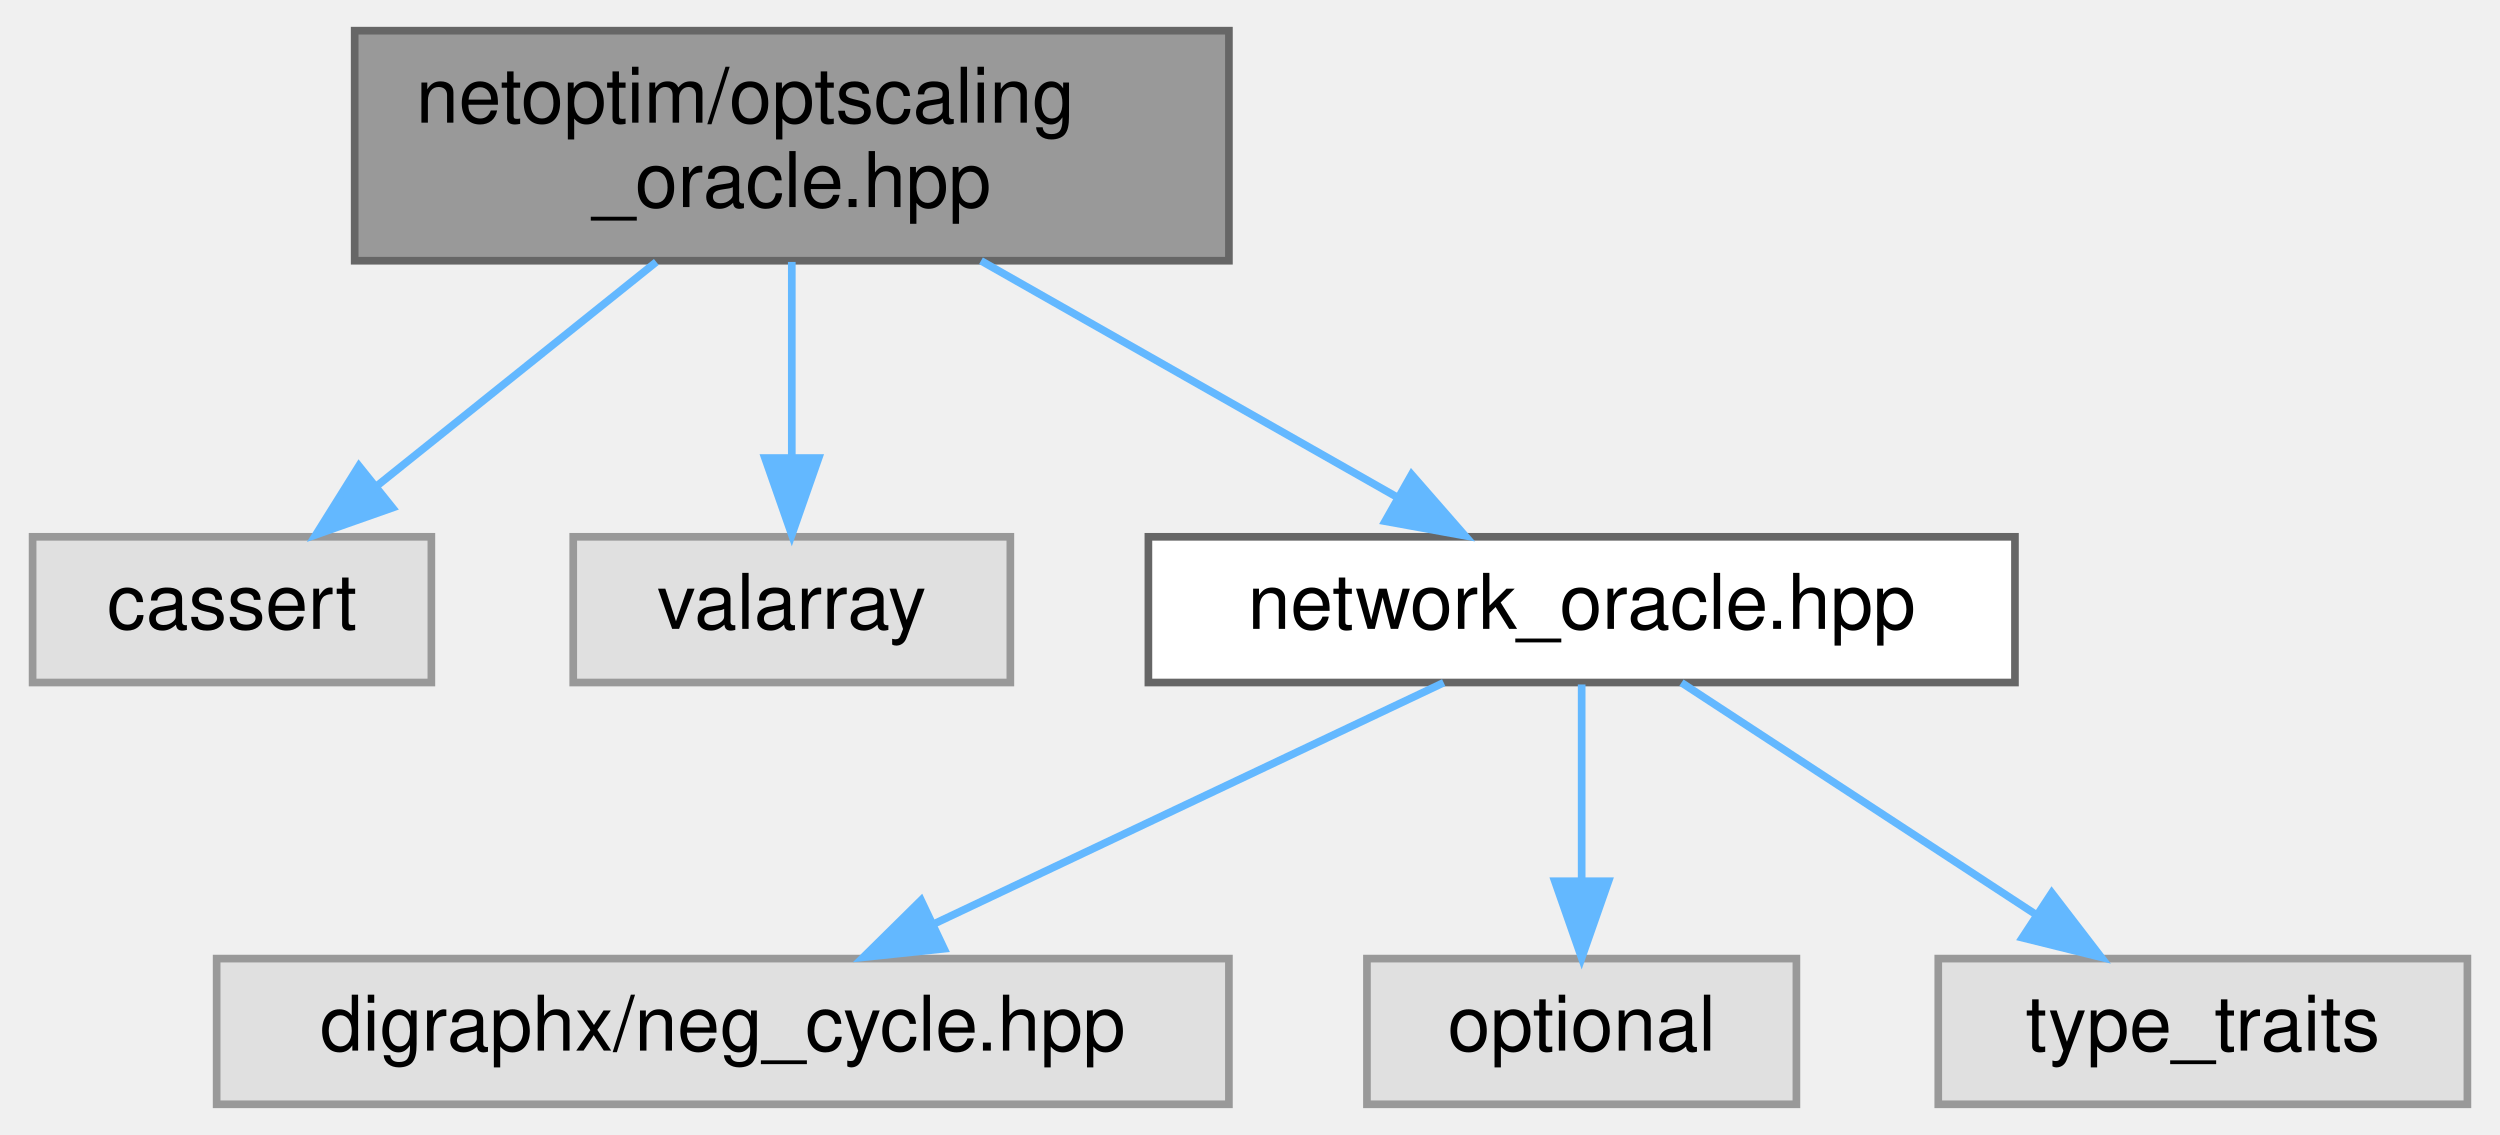
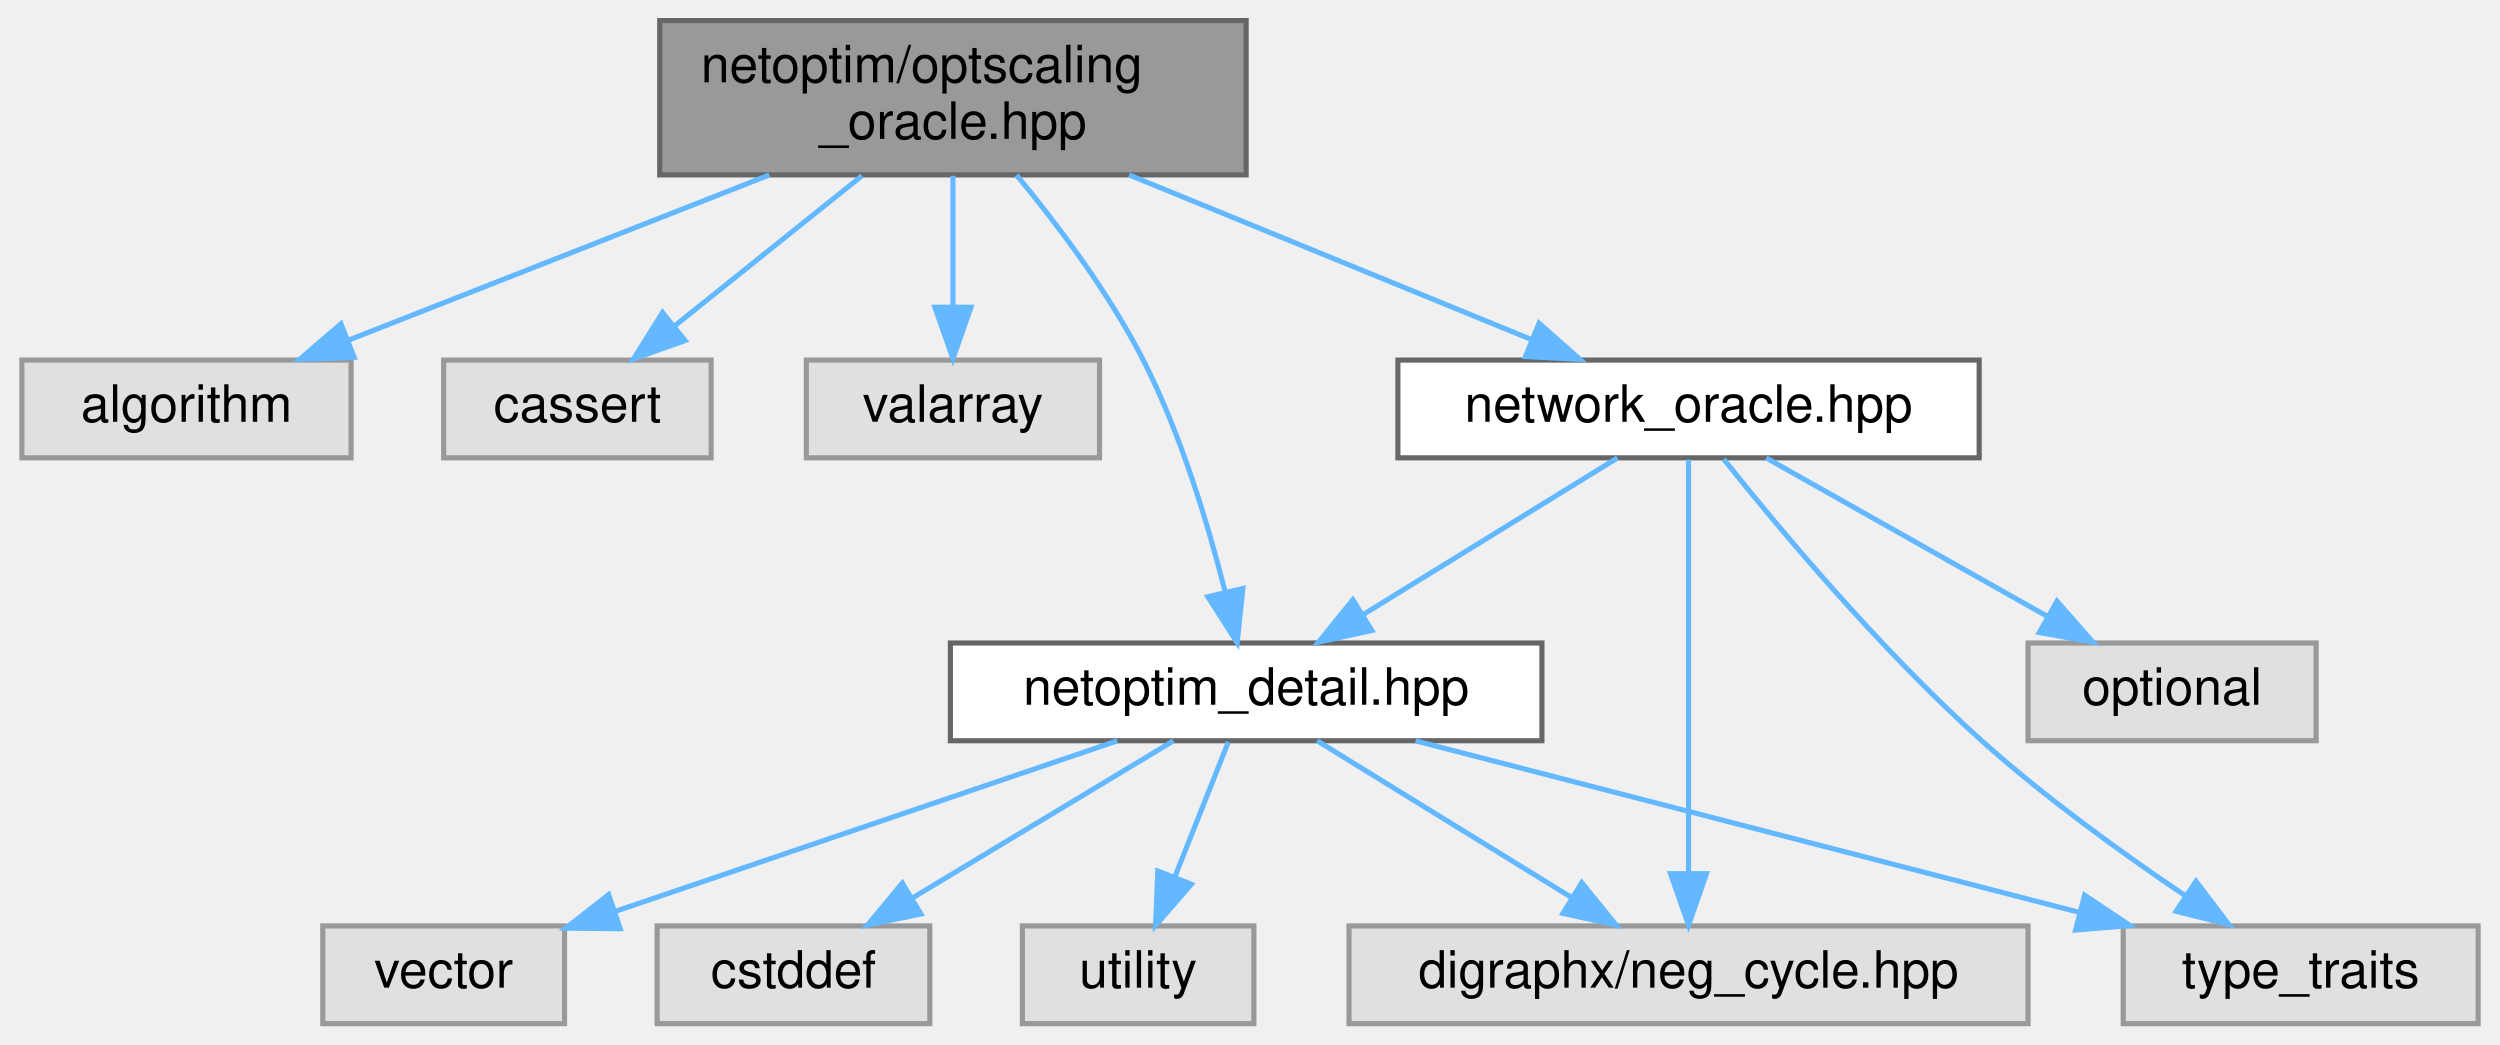
- <svg xmlns="http://www.w3.org/2000/svg" xmlns:xlink="http://www.w3.org/1999/xlink" width="326pt" height="148pt" viewBox="0.00 0.00 325.50 148.00">
-   <g id="graph0" class="graph" transform="scale(1 1) rotate(0) translate(4 144)">
+ <svg xmlns="http://www.w3.org/2000/svg" xmlns:xlink="http://www.w3.org/1999/xlink" width="486pt" height="203pt" viewBox="0.00 0.00 485.50 203.00">
+   <g id="graph0" class="graph" transform="scale(1 1) rotate(0) translate(4 199)">
    <g id="Node000001" class="node">
      <g id="a_Node000001">
        <a xlink:title="Oracle for Optimal Matrix Scaling Problem.">
-           <polygon fill="#999999" stroke="#666666" points="156,-140 42,-140 42,-110 156,-110 156,-140" />
-           <text text-anchor="start" x="50" y="-128" font-family="Helvetica,sans-Serif" font-size="10.00">netoptim/optscaling</text>
-           <text text-anchor="middle" x="99" y="-117" font-family="Helvetica,sans-Serif" font-size="10.00">_oracle.hpp</text>
+           <polygon fill="#999999" stroke="#666666" points="238,-195 124,-195 124,-165 238,-165 238,-195" />
+           <text text-anchor="start" x="132" y="-183" font-family="Helvetica,sans-Serif" font-size="10.00">netoptim/optscaling</text>
+           <text text-anchor="middle" x="181" y="-172" font-family="Helvetica,sans-Serif" font-size="10.00">_oracle.hpp</text>
        </a>
      </g>
    </g>
    <g id="Node000002" class="node">
      <g id="a_Node000002">
        <a xlink:title=" ">
-           <polygon fill="#e0e0e0" stroke="#999999" points="52,-74 0,-74 0,-55 52,-55 52,-74" />
-           <text text-anchor="middle" x="26" y="-62" font-family="Helvetica,sans-Serif" font-size="10.00">cassert</text>
+           <polygon fill="#e0e0e0" stroke="#999999" points="64,-129 0,-129 0,-110 64,-110 64,-129" />
+           <text text-anchor="middle" x="32" y="-117" font-family="Helvetica,sans-Serif" font-size="10.00">algorithm</text>
        </a>
      </g>
    </g>
    <g id="edge1_Node000001_Node000002" class="edge">
      <g id="a_edge1_Node000001_Node000002">
        <a xlink:title=" ">
-           <path fill="none" stroke="#63b8ff" d="M81.33,-109.84C70.3,-101 56.11,-89.63 44.87,-80.62" />
-           <polygon fill="#63b8ff" stroke="#63b8ff" points="46.93,-77.79 36.94,-74.27 42.55,-83.25 46.93,-77.79" />
+           <path fill="none" stroke="#63b8ff" d="M145.31,-164.99C120.34,-155.18 87.3,-142.21 63.34,-132.81" />
+           <polygon fill="#63b8ff" stroke="#63b8ff" points="64.59,-129.54 54,-129.14 62.03,-136.05 64.59,-129.54" />
        </a>
      </g>
    </g>
    <g id="Node000003" class="node">
      <g id="a_Node000003">
        <a xlink:title=" ">
-           <polygon fill="#e0e0e0" stroke="#999999" points="127.5,-74 70.5,-74 70.5,-55 127.5,-55 127.5,-74" />
-           <text text-anchor="middle" x="99" y="-62" font-family="Helvetica,sans-Serif" font-size="10.00">valarray</text>
+           <polygon fill="#e0e0e0" stroke="#999999" points="134,-129 82,-129 82,-110 134,-110 134,-129" />
+           <text text-anchor="middle" x="108" y="-117" font-family="Helvetica,sans-Serif" font-size="10.00">cassert</text>
        </a>
      </g>
    </g>
    <g id="edge2_Node000001_Node000003" class="edge">
      <g id="a_edge2_Node000001_Node000003">
        <a xlink:title=" ">
-           <path fill="none" stroke="#63b8ff" d="M99,-109.84C99,-102.21 99,-92.7 99,-84.45" />
-           <polygon fill="#63b8ff" stroke="#63b8ff" points="102.5,-84.27 99,-74.27 95.5,-84.27 102.5,-84.27" />
+           <path fill="none" stroke="#63b8ff" d="M163.33,-164.84C152.3,-156 138.11,-144.63 126.87,-135.62" />
+           <polygon fill="#63b8ff" stroke="#63b8ff" points="128.93,-132.79 118.94,-129.27 124.55,-138.25 128.93,-132.79" />
        </a>
      </g>
    </g>
    <g id="Node000004" class="node">
      <g id="a_Node000004">
-         <a xlink:href="network__oracle_8hpp.html" target="_top" xlink:title="Oracle for Parametric Network Problems.">
-           <polygon fill="white" stroke="#666666" points="258.5,-74 145.5,-74 145.5,-55 258.5,-55 258.5,-74" />
-           <text text-anchor="middle" x="202" y="-62" font-family="Helvetica,sans-Serif" font-size="10.00">network_oracle.hpp</text>
+         <a xlink:title=" ">
+           <polygon fill="#e0e0e0" stroke="#999999" points="209.5,-129 152.5,-129 152.5,-110 209.5,-110 209.5,-129" />
+           <text text-anchor="middle" x="181" y="-117" font-family="Helvetica,sans-Serif" font-size="10.00">valarray</text>
        </a>
      </g>
    </g>
    <g id="edge3_Node000001_Node000004" class="edge">
      <g id="a_edge3_Node000001_Node000004">
        <a xlink:title=" ">
-           <path fill="none" stroke="#63b8ff" d="M123.67,-109.99C140.09,-100.66 161.55,-88.47 177.86,-79.21" />
-           <polygon fill="#63b8ff" stroke="#63b8ff" points="179.82,-82.12 186.79,-74.14 176.37,-76.03 179.82,-82.12" />
+           <path fill="none" stroke="#63b8ff" d="M181,-164.84C181,-157.21 181,-147.7 181,-139.45" />
+           <polygon fill="#63b8ff" stroke="#63b8ff" points="184.5,-139.27 181,-129.27 177.5,-139.27 184.5,-139.27" />
        </a>
      </g>
    </g>
    <g id="Node000005" class="node">
      <g id="a_Node000005">
-         <a xlink:title=" ">
-           <polygon fill="#e0e0e0" stroke="#999999" points="156,-19 24,-19 24,0 156,0 156,-19" />
-           <text text-anchor="middle" x="90" y="-7" font-family="Helvetica,sans-Serif" font-size="10.00">digraphx/neg_cycle.hpp</text>
-         </a>
-       </g>
-     </g>
-     <g id="edge4_Node000004_Node000005" class="edge">
-       <g id="a_edge4_Node000004_Node000005">
-         <a xlink:title=" ">
-           <path fill="none" stroke="#63b8ff" d="M184.01,-54.98C166.07,-46.5 138.28,-33.35 117.57,-23.54" />
-           <polygon fill="#63b8ff" stroke="#63b8ff" points="118.86,-20.28 108.32,-19.17 115.86,-26.61 118.86,-20.28" />
+         <a xlink:href="netoptim__detail_8hpp.html" target="_top" xlink:title="Internal implementation helpers shared by the netoptim algorithms.">
+           <polygon fill="white" stroke="#666666" points="295.5,-74 180.5,-74 180.5,-55 295.5,-55 295.5,-74" />
+           <text text-anchor="middle" x="238" y="-62" font-family="Helvetica,sans-Serif" font-size="10.00">netoptim_detail.hpp</text>
+         </a>
+       </g>
+     </g>
+     <g id="edge4_Node000001_Node000005" class="edge">
+       <g id="a_edge4_Node000001_Node000005">
+         <a xlink:title=" ">
+           <path fill="none" stroke="#63b8ff" d="M193.37,-164.97C201.31,-155.38 211.33,-142.09 218,-129 225.3,-114.66 230.58,-97.14 233.87,-84.14" />
+           <polygon fill="#63b8ff" stroke="#63b8ff" points="237.36,-84.6 236.26,-74.07 230.55,-82.99 237.36,-84.6" />
+         </a>
+       </g>
+     </g>
+     <g id="Node000011" class="node">
+       <g id="a_Node000011">
+         <a xlink:href="network__oracle_8hpp.html" target="_top" xlink:title="Oracle for Parametric Network Problems.">
+           <polygon fill="white" stroke="#666666" points="380.5,-129 267.5,-129 267.5,-110 380.5,-110 380.5,-129" />
+           <text text-anchor="middle" x="324" y="-117" font-family="Helvetica,sans-Serif" font-size="10.00">network_oracle.hpp</text>
+         </a>
+       </g>
+     </g>
+     <g id="edge10_Node000001_Node000011" class="edge">
+       <g id="a_edge10_Node000001_Node000011">
+         <a xlink:title=" ">
+           <path fill="none" stroke="#63b8ff" d="M215.25,-164.99C239.11,-155.23 270.65,-142.33 293.61,-132.93" />
+           <polygon fill="#63b8ff" stroke="#63b8ff" points="294.95,-136.17 302.88,-129.14 292.3,-129.69 294.95,-136.17" />
        </a>
      </g>
    </g>
    <g id="Node000006" class="node">
      <g id="a_Node000006">
        <a xlink:title=" ">
-           <polygon fill="#e0e0e0" stroke="#999999" points="230,-19 174,-19 174,0 230,0 230,-19" />
-           <text text-anchor="middle" x="202" y="-7" font-family="Helvetica,sans-Serif" font-size="10.00">optional</text>
-         </a>
-       </g>
-     </g>
-     <g id="edge5_Node000004_Node000006" class="edge">
-       <g id="a_edge5_Node000004_Node000006">
-         <a xlink:title=" ">
-           <path fill="none" stroke="#63b8ff" d="M202,-54.75C202,-47.8 202,-37.85 202,-29.13" />
-           <polygon fill="#63b8ff" stroke="#63b8ff" points="205.5,-29.09 202,-19.09 198.5,-29.09 205.5,-29.09" />
+           <polygon fill="#e0e0e0" stroke="#999999" points="176.5,-19 123.5,-19 123.5,0 176.5,0 176.5,-19" />
+           <text text-anchor="middle" x="150" y="-7" font-family="Helvetica,sans-Serif" font-size="10.00">cstddef</text>
+         </a>
+       </g>
+     </g>
+     <g id="edge5_Node000005_Node000006" class="edge">
+       <g id="a_edge5_Node000005_Node000006">
+         <a xlink:title=" ">
+           <path fill="none" stroke="#63b8ff" d="M223.86,-54.98C210.21,-46.77 189.31,-34.18 173.22,-24.49" />
+           <polygon fill="#63b8ff" stroke="#63b8ff" points="174.77,-21.33 164.4,-19.17 171.16,-27.33 174.77,-21.33" />
        </a>
      </g>
    </g>
    <g id="Node000007" class="node">
      <g id="a_Node000007">
        <a xlink:title=" ">
-           <polygon fill="#e0e0e0" stroke="#999999" points="317.5,-19 248.5,-19 248.5,0 317.5,0 317.5,-19" />
-           <text text-anchor="middle" x="283" y="-7" font-family="Helvetica,sans-Serif" font-size="10.00">type_traits</text>
-         </a>
-       </g>
-     </g>
-     <g id="edge6_Node000004_Node000007" class="edge">
-       <g id="a_edge6_Node000004_Node000007">
-         <a xlink:title=" ">
-           <path fill="none" stroke="#63b8ff" d="M215.01,-54.98C227.46,-46.84 246.46,-34.41 261.21,-24.76" />
-           <polygon fill="#63b8ff" stroke="#63b8ff" points="263.3,-27.57 269.75,-19.17 259.46,-21.72 263.3,-27.57" />
+           <polygon fill="#e0e0e0" stroke="#999999" points="390,-19 258,-19 258,0 390,0 390,-19" />
+           <text text-anchor="middle" x="324" y="-7" font-family="Helvetica,sans-Serif" font-size="10.00">digraphx/neg_cycle.hpp</text>
+         </a>
+       </g>
+     </g>
+     <g id="edge6_Node000005_Node000007" class="edge">
+       <g id="a_edge6_Node000005_Node000007">
+         <a xlink:title=" ">
+           <path fill="none" stroke="#63b8ff" d="M251.82,-54.98C265.15,-46.77 285.58,-34.18 301.31,-24.49" />
+           <polygon fill="#63b8ff" stroke="#63b8ff" points="303.25,-27.4 309.93,-19.17 299.58,-21.44 303.25,-27.4" />
+         </a>
+       </g>
+     </g>
+     <g id="Node000008" class="node">
+       <g id="a_Node000008">
+         <a xlink:title=" ">
+           <polygon fill="#e0e0e0" stroke="#999999" points="477.5,-19 408.5,-19 408.5,0 477.5,0 477.5,-19" />
+           <text text-anchor="middle" x="443" y="-7" font-family="Helvetica,sans-Serif" font-size="10.00">type_traits</text>
+         </a>
+       </g>
+     </g>
+     <g id="edge7_Node000005_Node000008" class="edge">
+       <g id="a_edge7_Node000005_Node000008">
+         <a xlink:title=" ">
+           <path fill="none" stroke="#63b8ff" d="M270.94,-54.98C305.95,-45.93 361.47,-31.58 399.93,-21.64" />
+           <polygon fill="#63b8ff" stroke="#63b8ff" points="401,-24.97 409.81,-19.08 399.25,-18.2 401,-24.97" />
+         </a>
+       </g>
+     </g>
+     <g id="Node000009" class="node">
+       <g id="a_Node000009">
+         <a xlink:title=" ">
+           <polygon fill="#e0e0e0" stroke="#999999" points="239.5,-19 194.5,-19 194.5,0 239.5,0 239.5,-19" />
+           <text text-anchor="middle" x="217" y="-7" font-family="Helvetica,sans-Serif" font-size="10.00">utility</text>
+         </a>
+       </g>
+     </g>
+     <g id="edge8_Node000005_Node000009" class="edge">
+       <g id="a_edge8_Node000005_Node000009">
+         <a xlink:title=" ">
+           <path fill="none" stroke="#63b8ff" d="M234.53,-54.75C231.72,-47.65 227.66,-37.4 224.15,-28.56" />
+           <polygon fill="#63b8ff" stroke="#63b8ff" points="227.34,-27.1 220.4,-19.09 220.83,-29.68 227.34,-27.1" />
+         </a>
+       </g>
+     </g>
+     <g id="Node000010" class="node">
+       <g id="a_Node000010">
+         <a xlink:title=" ">
+           <polygon fill="#e0e0e0" stroke="#999999" points="105.5,-19 58.5,-19 58.5,0 105.5,0 105.5,-19" />
+           <text text-anchor="middle" x="82" y="-7" font-family="Helvetica,sans-Serif" font-size="10.00">vector</text>
+         </a>
+       </g>
+     </g>
+     <g id="edge9_Node000005_Node000010" class="edge">
+       <g id="a_edge9_Node000005_Node000010">
+         <a xlink:title=" ">
+           <path fill="none" stroke="#63b8ff" d="M212.94,-54.98C186.51,-46.01 144.73,-31.81 115.5,-21.88" />
+           <polygon fill="#63b8ff" stroke="#63b8ff" points="116.32,-18.46 105.72,-18.56 114.07,-25.09 116.32,-18.46" />
+         </a>
+       </g>
+     </g>
+     <g id="edge14_Node000011_Node000005" class="edge">
+       <g id="a_edge14_Node000011_Node000005">
+         <a xlink:title=" ">
+           <path fill="none" stroke="#63b8ff" d="M310.18,-109.98C296.85,-101.77 276.42,-89.18 260.69,-79.49" />
+           <polygon fill="#63b8ff" stroke="#63b8ff" points="262.42,-76.44 252.07,-74.17 258.75,-82.4 262.42,-76.44" />
+         </a>
+       </g>
+     </g>
+     <g id="edge11_Node000011_Node000007" class="edge">
+       <g id="a_edge11_Node000011_Node000007">
+         <a xlink:title=" ">
+           <path fill="none" stroke="#63b8ff" d="M324,-109.66C324,-92.17 324,-52.8 324,-29.27" />
+           <polygon fill="#63b8ff" stroke="#63b8ff" points="327.5,-29.16 324,-19.16 320.5,-29.16 327.5,-29.16" />
+         </a>
+       </g>
+     </g>
+     <g id="edge13_Node000011_Node000008" class="edge">
+       <g id="a_edge13_Node000011_Node000008">
+         <a xlink:title=" ">
+           <path fill="none" stroke="#63b8ff" d="M330.84,-109.74C341.03,-96.96 361.15,-72.8 381,-55 393.26,-44.01 408.24,-33.2 420.4,-24.98" />
+           <polygon fill="#63b8ff" stroke="#63b8ff" points="422.65,-27.69 429.05,-19.25 418.78,-21.85 422.65,-27.69" />
+         </a>
+       </g>
+     </g>
+     <g id="Node000012" class="node">
+       <g id="a_Node000012">
+         <a xlink:title=" ">
+           <polygon fill="#e0e0e0" stroke="#999999" points="446,-74 390,-74 390,-55 446,-55 446,-74" />
+           <text text-anchor="middle" x="418" y="-62" font-family="Helvetica,sans-Serif" font-size="10.00">optional</text>
+         </a>
+       </g>
+     </g>
+     <g id="edge12_Node000011_Node000012" class="edge">
+       <g id="a_edge12_Node000011_Node000012">
+         <a xlink:title=" ">
+           <path fill="none" stroke="#63b8ff" d="M339.1,-109.98C353.82,-101.69 376.42,-88.94 393.67,-79.22" />
+           <polygon fill="#63b8ff" stroke="#63b8ff" points="395.63,-82.13 402.62,-74.17 392.19,-76.03 395.63,-82.13" />
        </a>
      </g>
    </g>
  </g>
</svg>
